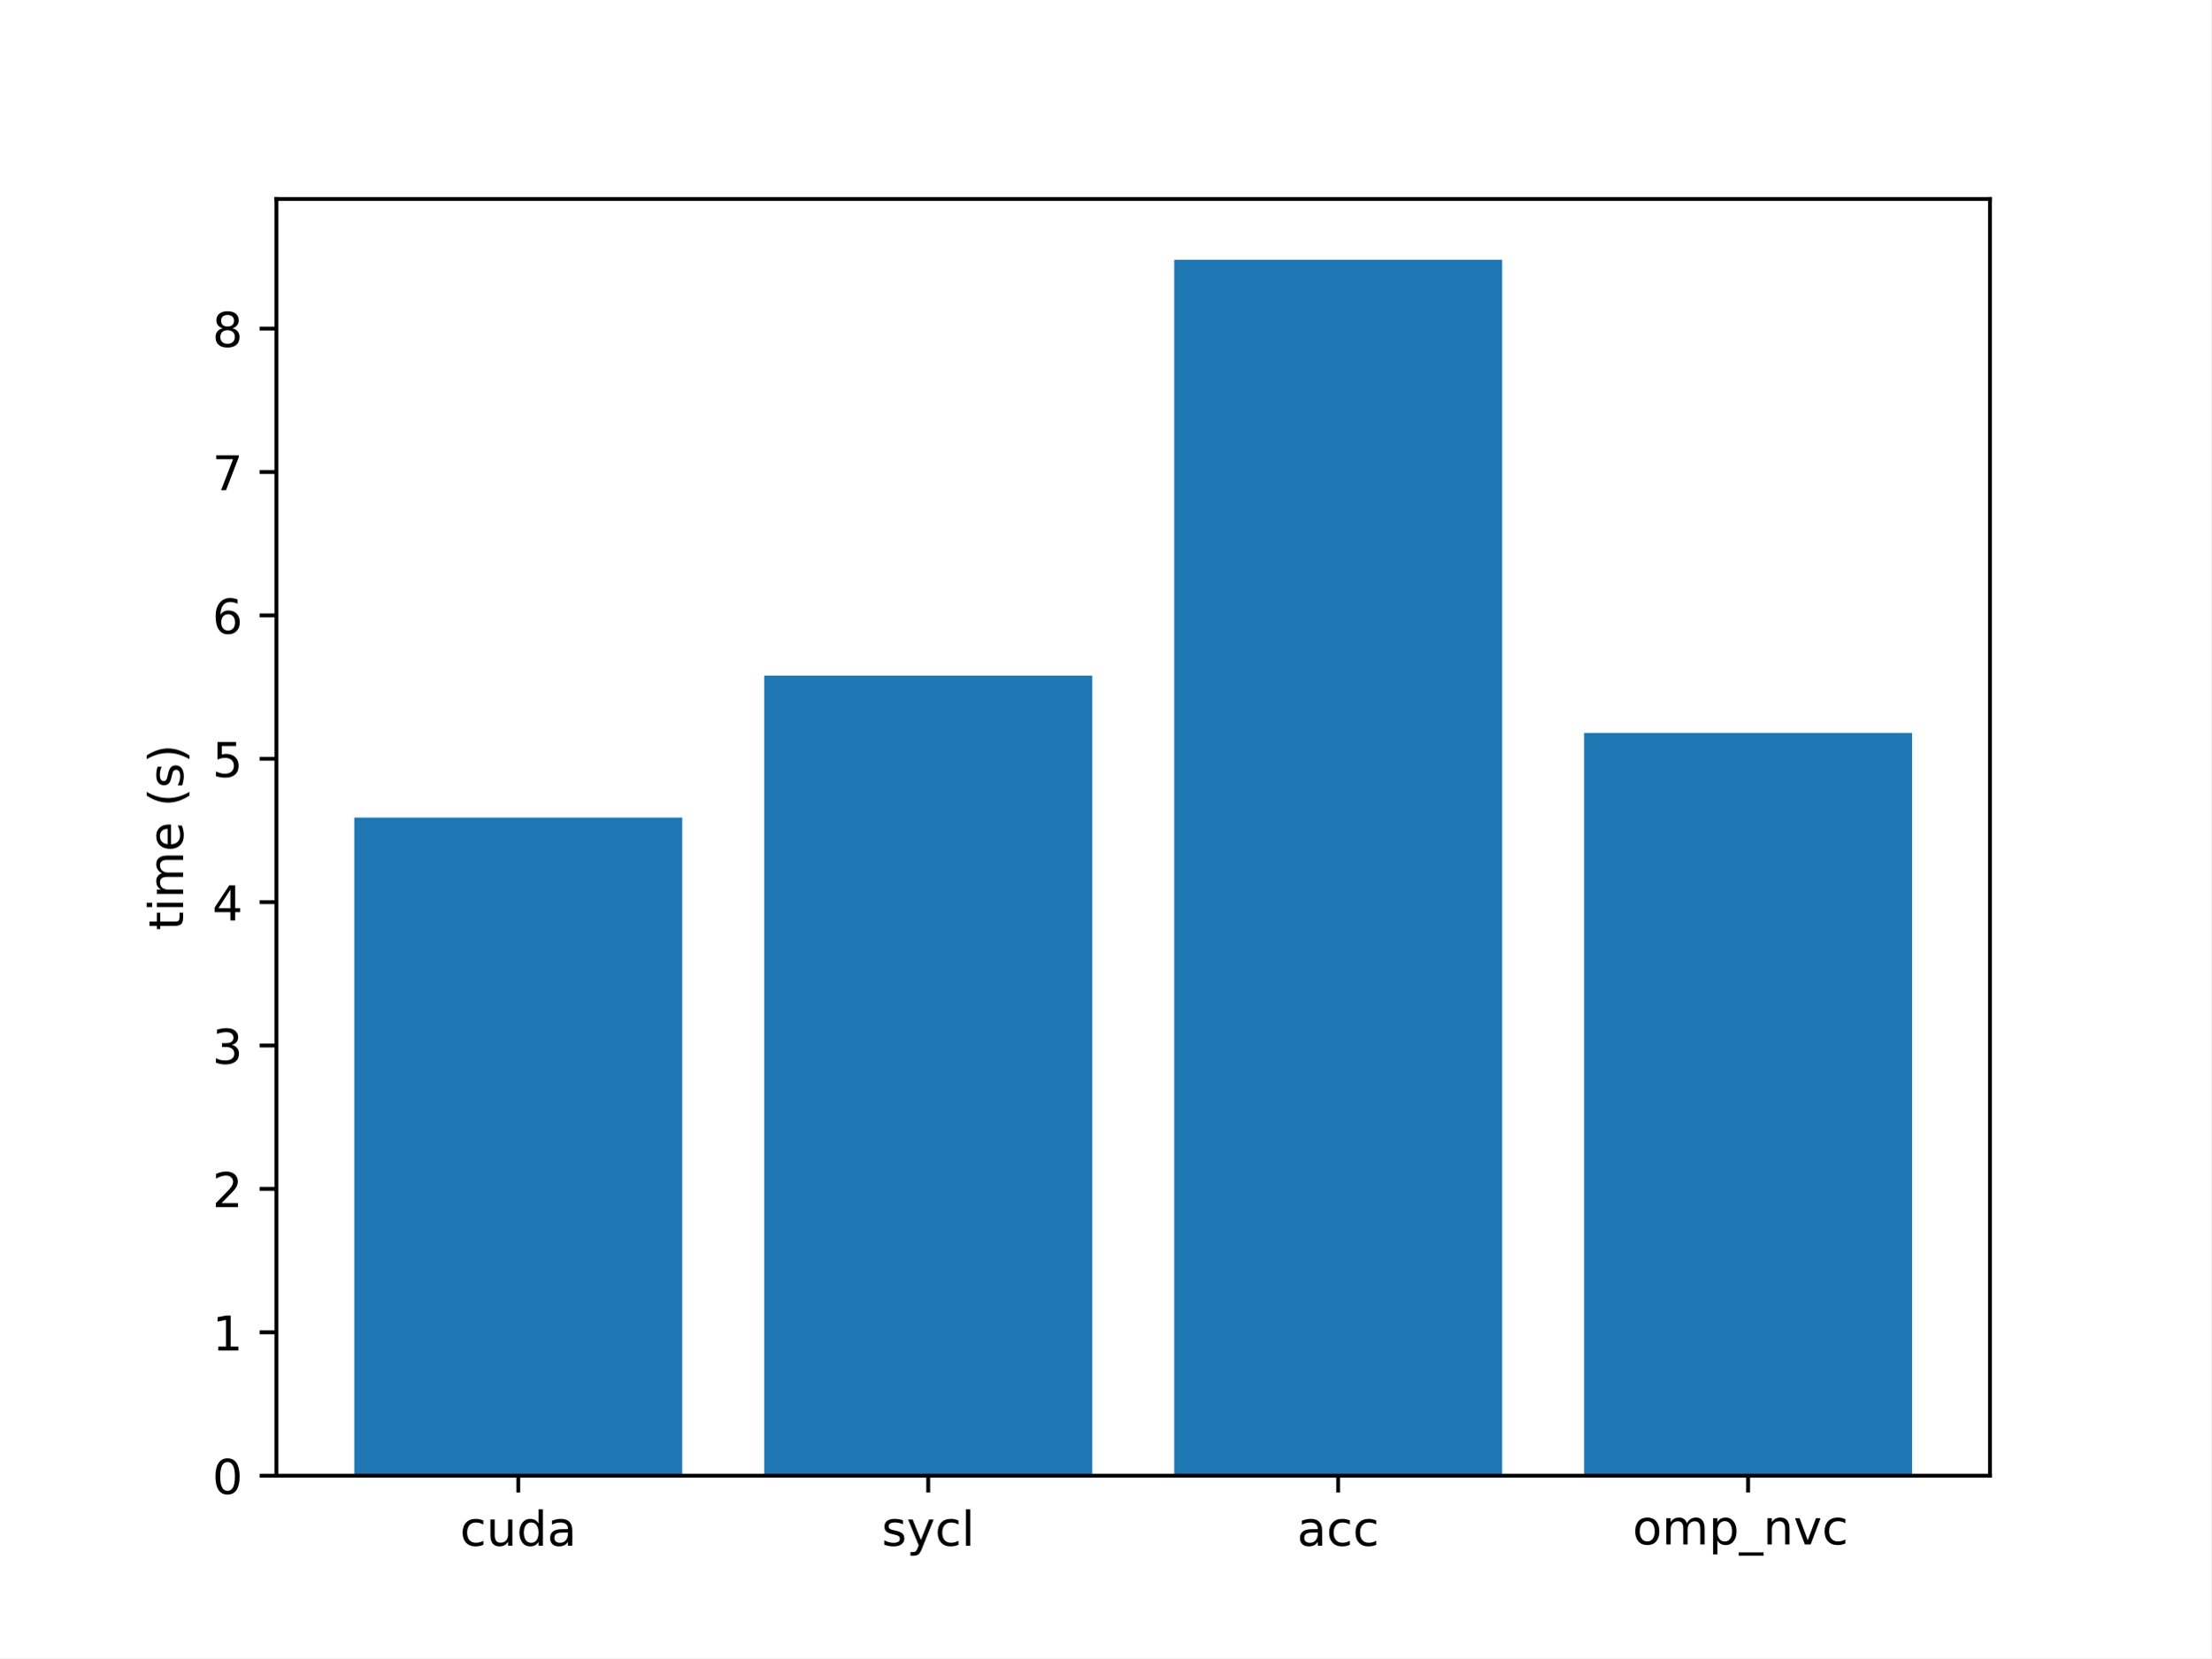
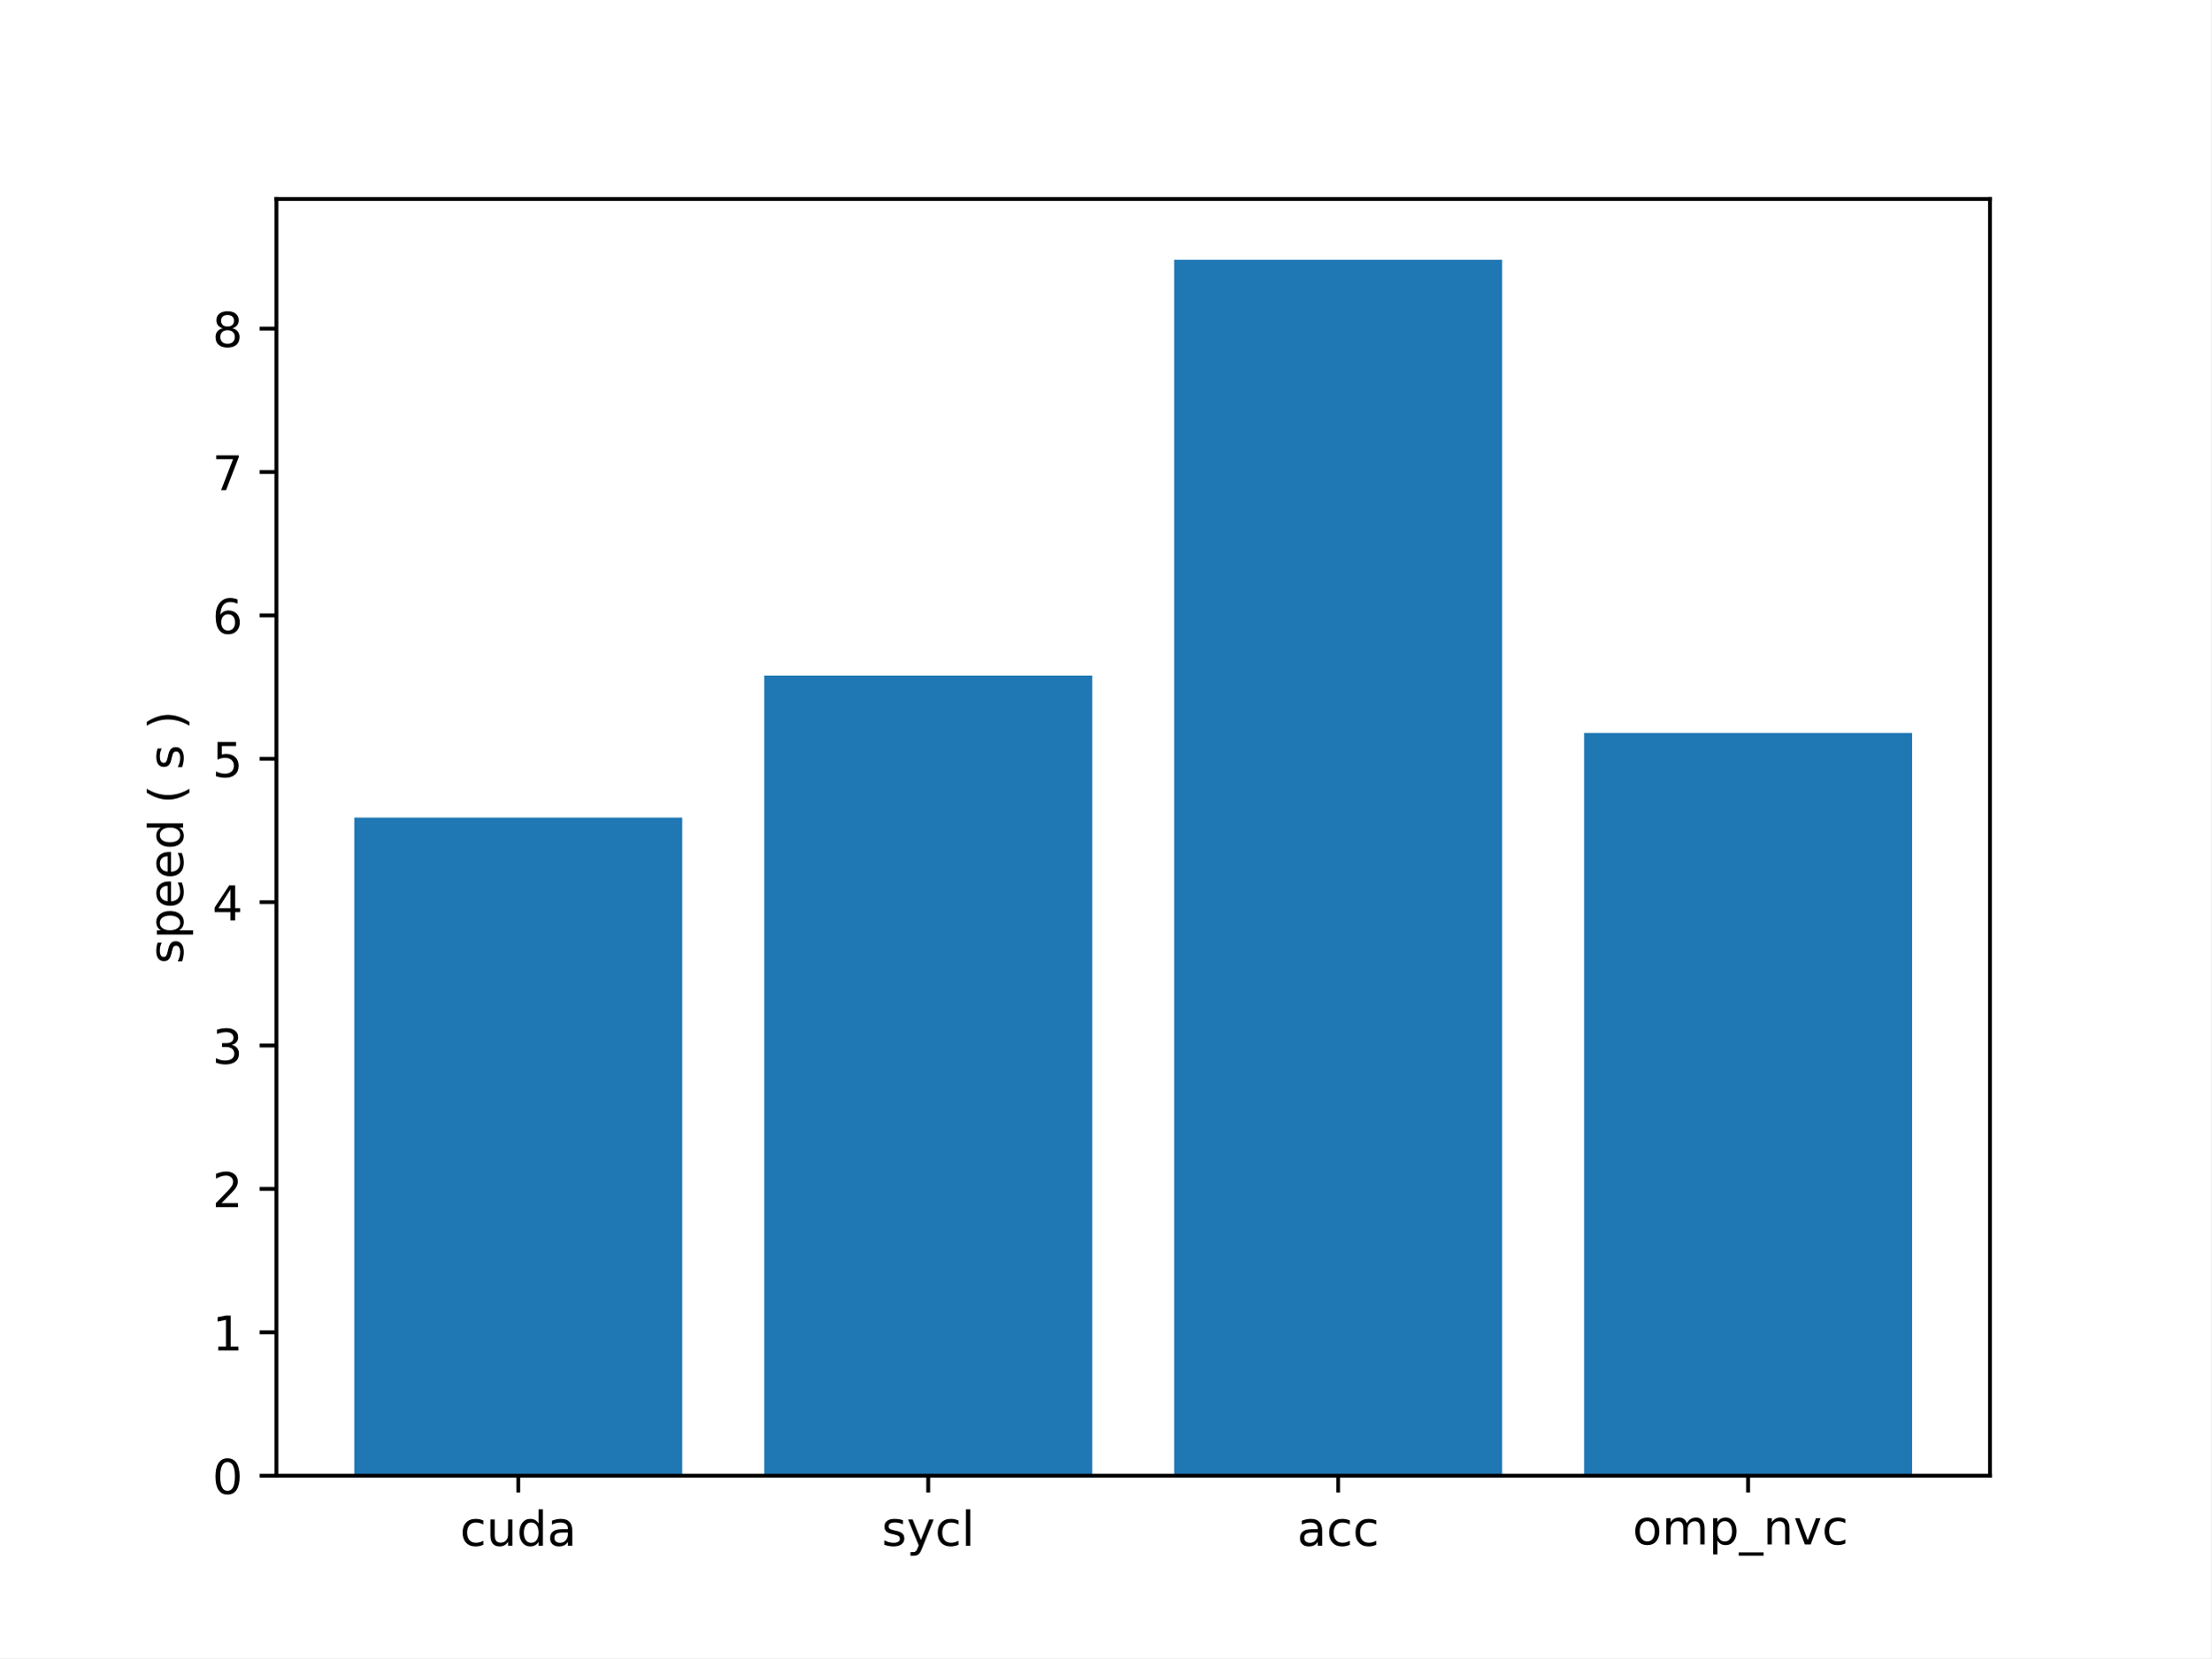
<svg xmlns="http://www.w3.org/2000/svg" xmlns:xlink="http://www.w3.org/1999/xlink" width="460.8pt" height="345.6pt" viewBox="0 0 460.8 345.6" version="1.1">
  <defs>
    <style type="text/css">*{stroke-linejoin: round; stroke-linecap: butt}</style>
  </defs>
  <g id="figure_1">
    <g id="patch_1">
      <path d="M 0 345.6  L 460.8 345.6  L 460.8 0  L 0 0  z " style="fill: #ffffff" />
    </g>
    <g id="axes_1">
      <g id="patch_2">
        <path d="M 57.6 307.584  L 414.72 307.584  L 414.72 41.472  L 57.6 41.472  z " style="fill: #ffffff" />
      </g>
      <g id="patch_3">
-         <path d="M 73.833 307.584  L 142.181 307.584  L 142.181 170.404  L 73.833 170.404  z " clip-path="url(#p71f85a310f)" style="fill: #1f77b4" />
+         <path d="M 73.833 307.584  L 142.181 307.584  L 142.181 170.404  L 73.833 170.404  z " clip-path="url(#p1612a4ddf2)" style="fill: #1f77b4" />
      </g>
      <g id="patch_4">
-         <path d="M 159.268 307.584  L 227.616 307.584  L 227.616 140.816  L 159.268 140.816  z " clip-path="url(#p71f85a310f)" style="fill: #1f77b4" />
+         <path d="M 159.268 307.584  L 227.616 307.584  L 227.616 140.816  L 159.268 140.816  z " clip-path="url(#p1612a4ddf2)" style="fill: #1f77b4" />
      </g>
      <g id="patch_5">
-         <path d="M 244.704 307.584  L 313.052 307.584  L 313.052 54.144  L 244.704 54.144  z " clip-path="url(#p71f85a310f)" style="fill: #1f77b4" />
+         <path d="M 244.704 307.584  L 313.052 307.584  L 313.052 54.144  L 244.704 54.144  z " clip-path="url(#p1612a4ddf2)" style="fill: #1f77b4" />
      </g>
      <g id="patch_6">
-         <path d="M 330.139 307.584  L 398.487 307.584  L 398.487 152.77  L 330.139 152.77  z " clip-path="url(#p71f85a310f)" style="fill: #1f77b4" />
+         <path d="M 330.139 307.584  L 398.487 307.584  L 398.487 152.77  L 330.139 152.77  z " clip-path="url(#p1612a4ddf2)" style="fill: #1f77b4" />
      </g>
      <g id="matplotlib.axis_1">
        <g id="xtick_1">
          <g id="line2d_1">
            <defs>
-               <path id="m009c6a1dfb" d="M 0 0  L 0 3.5  " style="stroke: #000000; stroke-width: 0.8" />
+               <path id="m4ed17a6a66" d="M 0 0  L 0 3.5  " style="stroke: #000000; stroke-width: 0.8" />
            </defs>
            <g>
-               <use xlink:href="#m009c6a1dfb" x="108.007" y="307.584" style="stroke: #000000; stroke-width: 0.8" />
+               <use xlink:href="#m4ed17a6a66" x="108.007" y="307.584" style="stroke: #000000; stroke-width: 0.8" />
            </g>
          </g>
          <g id="text_1">
            <g transform="translate(92.67252 322.1824) scale(0.1 -0.1)">
              <defs>
                <path id="DejaVuSans-20" transform="scale(0.015625)" />
                <path id="DejaVuSans-63" d="M 3122 3366  L 3122 2828  Q 2878 2963 2633 3030  Q 2388 3097 2138 3097  Q 1578 3097 1268 2742  Q 959 2388 959 1747  Q 959 1106 1268 751  Q 1578 397 2138 397  Q 2388 397 2633 464  Q 2878 531 3122 666  L 3122 134  Q 2881 22 2623 -34  Q 2366 -91 2075 -91  Q 1284 -91 818 406  Q 353 903 353 1747  Q 353 2603 823 3093  Q 1294 3584 2113 3584  Q 2378 3584 2631 3529  Q 2884 3475 3122 3366  z " transform="scale(0.015625)" />
                <path id="DejaVuSans-75" d="M 544 1381  L 544 3500  L 1119 3500  L 1119 1403  Q 1119 906 1312 657  Q 1506 409 1894 409  Q 2359 409 2629 706  Q 2900 1003 2900 1516  L 2900 3500  L 3475 3500  L 3475 0  L 2900 0  L 2900 538  Q 2691 219 2414 64  Q 2138 -91 1772 -91  Q 1169 -91 856 284  Q 544 659 544 1381  z M 1991 3584  L 1991 3584  z " transform="scale(0.015625)" />
                <path id="DejaVuSans-64" d="M 2906 2969  L 2906 4863  L 3481 4863  L 3481 0  L 2906 0  L 2906 525  Q 2725 213 2448 61  Q 2172 -91 1784 -91  Q 1150 -91 751 415  Q 353 922 353 1747  Q 353 2572 751 3078  Q 1150 3584 1784 3584  Q 2172 3584 2448 3432  Q 2725 3281 2906 2969  z M 947 1747  Q 947 1113 1208 752  Q 1469 391 1925 391  Q 2381 391 2643 752  Q 2906 1113 2906 1747  Q 2906 2381 2643 2742  Q 2381 3103 1925 3103  Q 1469 3103 1208 2742  Q 947 2381 947 1747  z " transform="scale(0.015625)" />
                <path id="DejaVuSans-61" d="M 2194 1759  Q 1497 1759 1228 1600  Q 959 1441 959 1056  Q 959 750 1161 570  Q 1363 391 1709 391  Q 2188 391 2477 730  Q 2766 1069 2766 1631  L 2766 1759  L 2194 1759  z M 3341 1997  L 3341 0  L 2766 0  L 2766 531  Q 2569 213 2275 61  Q 1981 -91 1556 -91  Q 1019 -91 701 211  Q 384 513 384 1019  Q 384 1609 779 1909  Q 1175 2209 1959 2209  L 2766 2209  L 2766 2266  Q 2766 2663 2505 2880  Q 2244 3097 1772 3097  Q 1472 3097 1187 3025  Q 903 2953 641 2809  L 641 3341  Q 956 3463 1253 3523  Q 1550 3584 1831 3584  Q 2591 3584 2966 3190  Q 3341 2797 3341 1997  z " transform="scale(0.015625)" />
              </defs>
              <use xlink:href="#DejaVuSans-20" />
              <use xlink:href="#DejaVuSans-63" x="31.787" />
              <use xlink:href="#DejaVuSans-75" x="86.768" />
              <use xlink:href="#DejaVuSans-64" x="150.146" />
              <use xlink:href="#DejaVuSans-61" x="213.623" />
              <use xlink:href="#DejaVuSans-20" x="274.902" />
            </g>
          </g>
        </g>
        <g id="xtick_2">
          <g id="line2d_2">
            <g>
-               <use xlink:href="#m009c6a1dfb" x="193.442" y="307.584" style="stroke: #000000; stroke-width: 0.8" />
+               <use xlink:href="#m4ed17a6a66" x="193.442" y="307.584" style="stroke: #000000; stroke-width: 0.8" />
            </g>
          </g>
          <g id="text_2">
            <g transform="translate(180.5618 322.1824) scale(0.1 -0.1)">
              <defs>
                <path id="DejaVuSans-73" d="M 2834 3397  L 2834 2853  Q 2591 2978 2328 3040  Q 2066 3103 1784 3103  Q 1356 3103 1142 2972  Q 928 2841 928 2578  Q 928 2378 1081 2264  Q 1234 2150 1697 2047  L 1894 2003  Q 2506 1872 2764 1633  Q 3022 1394 3022 966  Q 3022 478 2636 193  Q 2250 -91 1575 -91  Q 1294 -91 989 -36  Q 684 19 347 128  L 347 722  Q 666 556 975 473  Q 1284 391 1588 391  Q 1994 391 2212 530  Q 2431 669 2431 922  Q 2431 1156 2273 1281  Q 2116 1406 1581 1522  L 1381 1569  Q 847 1681 609 1914  Q 372 2147 372 2553  Q 372 3047 722 3315  Q 1072 3584 1716 3584  Q 2034 3584 2315 3537  Q 2597 3491 2834 3397  z " transform="scale(0.015625)" />
                <path id="DejaVuSans-79" d="M 2059 -325  Q 1816 -950 1584 -1140  Q 1353 -1331 966 -1331  L 506 -1331  L 506 -850  L 844 -850  Q 1081 -850 1212 -737  Q 1344 -625 1503 -206  L 1606 56  L 191 3500  L 800 3500  L 1894 763  L 2988 3500  L 3597 3500  L 2059 -325  z " transform="scale(0.015625)" />
                <path id="DejaVuSans-6c" d="M 603 4863  L 1178 4863  L 1178 0  L 603 0  L 603 4863  z " transform="scale(0.015625)" />
              </defs>
              <use xlink:href="#DejaVuSans-20" />
              <use xlink:href="#DejaVuSans-73" x="31.787" />
              <use xlink:href="#DejaVuSans-79" x="83.887" />
              <use xlink:href="#DejaVuSans-63" x="143.066" />
              <use xlink:href="#DejaVuSans-6c" x="198.047" />
              <use xlink:href="#DejaVuSans-20" x="225.83" />
            </g>
          </g>
        </g>
        <g id="xtick_3">
          <g id="line2d_3">
            <g>
-               <use xlink:href="#m009c6a1dfb" x="278.878" y="307.584" style="stroke: #000000; stroke-width: 0.8" />
+               <use xlink:href="#m4ed17a6a66" x="278.878" y="307.584" style="stroke: #000000; stroke-width: 0.8" />
            </g>
          </g>
          <g id="text_3">
            <g transform="translate(267.1371 322.1824) scale(0.1 -0.1)">
              <use xlink:href="#DejaVuSans-20" />
              <use xlink:href="#DejaVuSans-61" x="31.787" />
              <use xlink:href="#DejaVuSans-63" x="93.066" />
              <use xlink:href="#DejaVuSans-63" x="148.047" />
              <use xlink:href="#DejaVuSans-20" x="203.027" />
            </g>
          </g>
        </g>
        <g id="xtick_4">
          <g id="line2d_4">
            <g>
-               <use xlink:href="#m009c6a1dfb" x="364.313" y="307.584" style="stroke: #000000; stroke-width: 0.8" />
+               <use xlink:href="#m4ed17a6a66" x="364.313" y="307.584" style="stroke: #000000; stroke-width: 0.8" />
            </g>
          </g>
          <g id="text_4">
            <g transform="translate(337.0647 321.9043) scale(0.1 -0.1)">
              <defs>
                <path id="DejaVuSans-6f" d="M 1959 3097  Q 1497 3097 1228 2736  Q 959 2375 959 1747  Q 959 1119 1226 758  Q 1494 397 1959 397  Q 2419 397 2687 759  Q 2956 1122 2956 1747  Q 2956 2369 2687 2733  Q 2419 3097 1959 3097  z M 1959 3584  Q 2709 3584 3137 3096  Q 3566 2609 3566 1747  Q 3566 888 3137 398  Q 2709 -91 1959 -91  Q 1206 -91 779 398  Q 353 888 353 1747  Q 353 2609 779 3096  Q 1206 3584 1959 3584  z " transform="scale(0.015625)" />
                <path id="DejaVuSans-6d" d="M 3328 2828  Q 3544 3216 3844 3400  Q 4144 3584 4550 3584  Q 5097 3584 5394 3201  Q 5691 2819 5691 2113  L 5691 0  L 5113 0  L 5113 2094  Q 5113 2597 4934 2840  Q 4756 3084 4391 3084  Q 3944 3084 3684 2787  Q 3425 2491 3425 1978  L 3425 0  L 2847 0  L 2847 2094  Q 2847 2600 2669 2842  Q 2491 3084 2119 3084  Q 1678 3084 1418 2786  Q 1159 2488 1159 1978  L 1159 0  L 581 0  L 581 3500  L 1159 3500  L 1159 2956  Q 1356 3278 1631 3431  Q 1906 3584 2284 3584  Q 2666 3584 2933 3390  Q 3200 3197 3328 2828  z " transform="scale(0.015625)" />
                <path id="DejaVuSans-70" d="M 1159 525  L 1159 -1331  L 581 -1331  L 581 3500  L 1159 3500  L 1159 2969  Q 1341 3281 1617 3432  Q 1894 3584 2278 3584  Q 2916 3584 3314 3078  Q 3713 2572 3713 1747  Q 3713 922 3314 415  Q 2916 -91 2278 -91  Q 1894 -91 1617 61  Q 1341 213 1159 525  z M 3116 1747  Q 3116 2381 2855 2742  Q 2594 3103 2138 3103  Q 1681 3103 1420 2742  Q 1159 2381 1159 1747  Q 1159 1113 1420 752  Q 1681 391 2138 391  Q 2594 391 2855 752  Q 3116 1113 3116 1747  z " transform="scale(0.015625)" />
                <path id="DejaVuSans-5f" d="M 3263 -1063  L 3263 -1509  L -63 -1509  L -63 -1063  L 3263 -1063  z " transform="scale(0.015625)" />
                <path id="DejaVuSans-6e" d="M 3513 2113  L 3513 0  L 2938 0  L 2938 2094  Q 2938 2591 2744 2837  Q 2550 3084 2163 3084  Q 1697 3084 1428 2787  Q 1159 2491 1159 1978  L 1159 0  L 581 0  L 581 3500  L 1159 3500  L 1159 2956  Q 1366 3272 1645 3428  Q 1925 3584 2291 3584  Q 2894 3584 3203 3211  Q 3513 2838 3513 2113  z " transform="scale(0.015625)" />
                <path id="DejaVuSans-76" d="M 191 3500  L 800 3500  L 1894 563  L 2988 3500  L 3597 3500  L 2284 0  L 1503 0  L 191 3500  z " transform="scale(0.015625)" />
              </defs>
              <use xlink:href="#DejaVuSans-20" />
              <use xlink:href="#DejaVuSans-6f" x="31.787" />
              <use xlink:href="#DejaVuSans-6d" x="92.969" />
              <use xlink:href="#DejaVuSans-70" x="190.381" />
              <use xlink:href="#DejaVuSans-5f" x="253.857" />
              <use xlink:href="#DejaVuSans-6e" x="303.857" />
              <use xlink:href="#DejaVuSans-76" x="367.236" />
              <use xlink:href="#DejaVuSans-63" x="426.416" />
              <use xlink:href="#DejaVuSans-20" x="481.396" />
              <use xlink:href="#DejaVuSans-20" x="513.184" />
            </g>
          </g>
        </g>
      </g>
      <g id="matplotlib.axis_2">
        <g id="ytick_1">
          <g id="line2d_5">
            <defs>
-               <path id="mb37b698c42" d="M 0 0  L -3.5 0  " style="stroke: #000000; stroke-width: 0.8" />
+               <path id="med1d953a78" d="M 0 0  L -3.5 0  " style="stroke: #000000; stroke-width: 0.8" />
            </defs>
            <g>
-               <use xlink:href="#mb37b698c42" x="57.6" y="307.584" style="stroke: #000000; stroke-width: 0.8" />
+               <use xlink:href="#med1d953a78" x="57.6" y="307.584" style="stroke: #000000; stroke-width: 0.8" />
            </g>
          </g>
          <g id="text_5">
            <g transform="translate(44.2375 311.3832) scale(0.1 -0.1)">
              <defs>
                <path id="DejaVuSans-30" d="M 2034 4250  Q 1547 4250 1301 3770  Q 1056 3291 1056 2328  Q 1056 1369 1301 889  Q 1547 409 2034 409  Q 2525 409 2770 889  Q 3016 1369 3016 2328  Q 3016 3291 2770 3770  Q 2525 4250 2034 4250  z M 2034 4750  Q 2819 4750 3233 4129  Q 3647 3509 3647 2328  Q 3647 1150 3233 529  Q 2819 -91 2034 -91  Q 1250 -91 836 529  Q 422 1150 422 2328  Q 422 3509 836 4129  Q 1250 4750 2034 4750  z " transform="scale(0.015625)" />
              </defs>
              <use xlink:href="#DejaVuSans-30" />
            </g>
          </g>
        </g>
        <g id="ytick_2">
          <g id="line2d_6">
            <g>
-               <use xlink:href="#mb37b698c42" x="57.6" y="277.697" style="stroke: #000000; stroke-width: 0.8" />
+               <use xlink:href="#med1d953a78" x="57.6" y="277.697" style="stroke: #000000; stroke-width: 0.8" />
            </g>
          </g>
          <g id="text_6">
            <g transform="translate(44.2375 281.4964) scale(0.1 -0.1)">
              <defs>
                <path id="DejaVuSans-31" d="M 794 531  L 1825 531  L 1825 4091  L 703 3866  L 703 4441  L 1819 4666  L 2450 4666  L 2450 531  L 3481 531  L 3481 0  L 794 0  L 794 531  z " transform="scale(0.015625)" />
              </defs>
              <use xlink:href="#DejaVuSans-31" />
            </g>
          </g>
        </g>
        <g id="ytick_3">
          <g id="line2d_7">
            <g>
-               <use xlink:href="#mb37b698c42" x="57.6" y="247.81" style="stroke: #000000; stroke-width: 0.8" />
+               <use xlink:href="#med1d953a78" x="57.6" y="247.81" style="stroke: #000000; stroke-width: 0.8" />
            </g>
          </g>
          <g id="text_7">
            <g transform="translate(44.2375 251.6096) scale(0.1 -0.1)">
              <defs>
                <path id="DejaVuSans-32" d="M 1228 531  L 3431 531  L 3431 0  L 469 0  L 469 531  Q 828 903 1448 1529  Q 2069 2156 2228 2338  Q 2531 2678 2651 2914  Q 2772 3150 2772 3378  Q 2772 3750 2511 3984  Q 2250 4219 1831 4219  Q 1534 4219 1204 4116  Q 875 4013 500 3803  L 500 4441  Q 881 4594 1212 4672  Q 1544 4750 1819 4750  Q 2544 4750 2975 4387  Q 3406 4025 3406 3419  Q 3406 3131 3298 2873  Q 3191 2616 2906 2266  Q 2828 2175 2409 1742  Q 1991 1309 1228 531  z " transform="scale(0.015625)" />
              </defs>
              <use xlink:href="#DejaVuSans-32" />
            </g>
          </g>
        </g>
        <g id="ytick_4">
          <g id="line2d_8">
            <g>
-               <use xlink:href="#mb37b698c42" x="57.6" y="217.924" style="stroke: #000000; stroke-width: 0.8" />
+               <use xlink:href="#med1d953a78" x="57.6" y="217.924" style="stroke: #000000; stroke-width: 0.8" />
            </g>
          </g>
          <g id="text_8">
            <g transform="translate(44.2375 221.7228) scale(0.1 -0.1)">
              <defs>
                <path id="DejaVuSans-33" d="M 2597 2516  Q 3050 2419 3304 2112  Q 3559 1806 3559 1356  Q 3559 666 3084 287  Q 2609 -91 1734 -91  Q 1441 -91 1130 -33  Q 819 25 488 141  L 488 750  Q 750 597 1062 519  Q 1375 441 1716 441  Q 2309 441 2620 675  Q 2931 909 2931 1356  Q 2931 1769 2642 2001  Q 2353 2234 1838 2234  L 1294 2234  L 1294 2753  L 1863 2753  Q 2328 2753 2575 2939  Q 2822 3125 2822 3475  Q 2822 3834 2567 4026  Q 2313 4219 1838 4219  Q 1578 4219 1281 4162  Q 984 4106 628 3988  L 628 4550  Q 988 4650 1302 4700  Q 1616 4750 1894 4750  Q 2613 4750 3031 4423  Q 3450 4097 3450 3541  Q 3450 3153 3228 2886  Q 3006 2619 2597 2516  z " transform="scale(0.015625)" />
              </defs>
              <use xlink:href="#DejaVuSans-33" />
            </g>
          </g>
        </g>
        <g id="ytick_5">
          <g id="line2d_9">
            <g>
-               <use xlink:href="#mb37b698c42" x="57.6" y="188.037" style="stroke: #000000; stroke-width: 0.8" />
+               <use xlink:href="#med1d953a78" x="57.6" y="188.037" style="stroke: #000000; stroke-width: 0.8" />
            </g>
          </g>
          <g id="text_9">
            <g transform="translate(44.2375 191.836) scale(0.1 -0.1)">
              <defs>
                <path id="DejaVuSans-34" d="M 2419 4116  L 825 1625  L 2419 1625  L 2419 4116  z M 2253 4666  L 3047 4666  L 3047 1625  L 3713 1625  L 3713 1100  L 3047 1100  L 3047 0  L 2419 0  L 2419 1100  L 313 1100  L 313 1709  L 2253 4666  z " transform="scale(0.015625)" />
              </defs>
              <use xlink:href="#DejaVuSans-34" />
            </g>
          </g>
        </g>
        <g id="ytick_6">
          <g id="line2d_10">
            <g>
-               <use xlink:href="#mb37b698c42" x="57.6" y="158.15" style="stroke: #000000; stroke-width: 0.8" />
+               <use xlink:href="#med1d953a78" x="57.6" y="158.15" style="stroke: #000000; stroke-width: 0.8" />
            </g>
          </g>
          <g id="text_10">
            <g transform="translate(44.2375 161.9493) scale(0.1 -0.1)">
              <defs>
                <path id="DejaVuSans-35" d="M 691 4666  L 3169 4666  L 3169 4134  L 1269 4134  L 1269 2991  Q 1406 3038 1543 3061  Q 1681 3084 1819 3084  Q 2600 3084 3056 2656  Q 3513 2228 3513 1497  Q 3513 744 3044 326  Q 2575 -91 1722 -91  Q 1428 -91 1123 -41  Q 819 9 494 109  L 494 744  Q 775 591 1075 516  Q 1375 441 1709 441  Q 2250 441 2565 725  Q 2881 1009 2881 1497  Q 2881 1984 2565 2268  Q 2250 2553 1709 2553  Q 1456 2553 1204 2497  Q 953 2441 691 2322  L 691 4666  z " transform="scale(0.015625)" />
              </defs>
              <use xlink:href="#DejaVuSans-35" />
            </g>
          </g>
        </g>
        <g id="ytick_7">
          <g id="line2d_11">
            <g>
-               <use xlink:href="#mb37b698c42" x="57.6" y="128.263" style="stroke: #000000; stroke-width: 0.8" />
+               <use xlink:href="#med1d953a78" x="57.6" y="128.263" style="stroke: #000000; stroke-width: 0.8" />
            </g>
          </g>
          <g id="text_11">
            <g transform="translate(44.2375 132.0625) scale(0.1 -0.1)">
              <defs>
                <path id="DejaVuSans-36" d="M 2113 2584  Q 1688 2584 1439 2293  Q 1191 2003 1191 1497  Q 1191 994 1439 701  Q 1688 409 2113 409  Q 2538 409 2786 701  Q 3034 994 3034 1497  Q 3034 2003 2786 2293  Q 2538 2584 2113 2584  z M 3366 4563  L 3366 3988  Q 3128 4100 2886 4159  Q 2644 4219 2406 4219  Q 1781 4219 1451 3797  Q 1122 3375 1075 2522  Q 1259 2794 1537 2939  Q 1816 3084 2150 3084  Q 2853 3084 3261 2657  Q 3669 2231 3669 1497  Q 3669 778 3244 343  Q 2819 -91 2113 -91  Q 1303 -91 875 529  Q 447 1150 447 2328  Q 447 3434 972 4092  Q 1497 4750 2381 4750  Q 2619 4750 2861 4703  Q 3103 4656 3366 4563  z " transform="scale(0.015625)" />
              </defs>
              <use xlink:href="#DejaVuSans-36" />
            </g>
          </g>
        </g>
        <g id="ytick_8">
          <g id="line2d_12">
            <g>
-               <use xlink:href="#mb37b698c42" x="57.6" y="98.376" style="stroke: #000000; stroke-width: 0.8" />
+               <use xlink:href="#med1d953a78" x="57.6" y="98.376" style="stroke: #000000; stroke-width: 0.8" />
            </g>
          </g>
          <g id="text_12">
            <g transform="translate(44.2375 102.1757) scale(0.1 -0.1)">
              <defs>
                <path id="DejaVuSans-37" d="M 525 4666  L 3525 4666  L 3525 4397  L 1831 0  L 1172 0  L 2766 4134  L 525 4134  L 525 4666  z " transform="scale(0.015625)" />
              </defs>
              <use xlink:href="#DejaVuSans-37" />
            </g>
          </g>
        </g>
        <g id="ytick_9">
          <g id="line2d_13">
            <g>
-               <use xlink:href="#mb37b698c42" x="57.6" y="68.49" style="stroke: #000000; stroke-width: 0.8" />
+               <use xlink:href="#med1d953a78" x="57.6" y="68.49" style="stroke: #000000; stroke-width: 0.8" />
            </g>
          </g>
          <g id="text_13">
            <g transform="translate(44.2375 72.28888) scale(0.1 -0.1)">
              <defs>
                <path id="DejaVuSans-38" d="M 2034 2216  Q 1584 2216 1326 1975  Q 1069 1734 1069 1313  Q 1069 891 1326 650  Q 1584 409 2034 409  Q 2484 409 2743 651  Q 3003 894 3003 1313  Q 3003 1734 2745 1975  Q 2488 2216 2034 2216  z M 1403 2484  Q 997 2584 770 2862  Q 544 3141 544 3541  Q 544 4100 942 4425  Q 1341 4750 2034 4750  Q 2731 4750 3128 4425  Q 3525 4100 3525 3541  Q 3525 3141 3298 2862  Q 3072 2584 2669 2484  Q 3125 2378 3379 2068  Q 3634 1759 3634 1313  Q 3634 634 3220 271  Q 2806 -91 2034 -91  Q 1263 -91 848 271  Q 434 634 434 1313  Q 434 1759 690 2068  Q 947 2378 1403 2484  z M 1172 3481  Q 1172 3119 1398 2916  Q 1625 2713 2034 2713  Q 2441 2713 2670 2916  Q 2900 3119 2900 3481  Q 2900 3844 2670 4047  Q 2441 4250 2034 4250  Q 1625 4250 1398 4047  Q 1172 3844 1172 3481  z " transform="scale(0.015625)" />
              </defs>
              <use xlink:href="#DejaVuSans-38" />
            </g>
          </g>
        </g>
        <g id="text_14">
-           <g transform="translate(38.15781 193.9194) rotate(-90) scale(0.1 -0.1)">
+           <g transform="translate(38.15781 200.9077) rotate(-90) scale(0.1 -0.1)">
            <defs>
-               <path id="DejaVuSans-74" d="M 1172 4494  L 1172 3500  L 2356 3500  L 2356 3053  L 1172 3053  L 1172 1153  Q 1172 725 1289 603  Q 1406 481 1766 481  L 2356 481  L 2356 0  L 1766 0  Q 1100 0 847 248  Q 594 497 594 1153  L 594 3053  L 172 3053  L 172 3500  L 594 3500  L 594 4494  L 1172 4494  z " transform="scale(0.015625)" />
-               <path id="DejaVuSans-69" d="M 603 3500  L 1178 3500  L 1178 0  L 603 0  L 603 3500  z M 603 4863  L 1178 4863  L 1178 4134  L 603 4134  L 603 4863  z " transform="scale(0.015625)" />
              <path id="DejaVuSans-65" d="M 3597 1894  L 3597 1613  L 953 1613  Q 991 1019 1311 708  Q 1631 397 2203 397  Q 2534 397 2845 478  Q 3156 559 3463 722  L 3463 178  Q 3153 47 2828 -22  Q 2503 -91 2169 -91  Q 1331 -91 842 396  Q 353 884 353 1716  Q 353 2575 817 3079  Q 1281 3584 2069 3584  Q 2775 3584 3186 3129  Q 3597 2675 3597 1894  z M 3022 2063  Q 3016 2534 2758 2815  Q 2500 3097 2075 3097  Q 1594 3097 1305 2825  Q 1016 2553 972 2059  L 3022 2063  z " transform="scale(0.015625)" />
              <path id="DejaVuSans-28" d="M 1984 4856  Q 1566 4138 1362 3434  Q 1159 2731 1159 2009  Q 1159 1288 1364 580  Q 1569 -128 1984 -844  L 1484 -844  Q 1016 -109 783 600  Q 550 1309 550 2009  Q 550 2706 781 3412  Q 1013 4119 1484 4856  L 1984 4856  z " transform="scale(0.015625)" />
              <path id="DejaVuSans-29" d="M 513 4856  L 1013 4856  Q 1481 4119 1714 3412  Q 1947 2706 1947 2009  Q 1947 1309 1714 600  Q 1481 -109 1013 -844  L 513 -844  Q 928 -128 1133 580  Q 1338 1288 1338 2009  Q 1338 2731 1133 3434  Q 928 4138 513 4856  z " transform="scale(0.015625)" />
            </defs>
-             <use xlink:href="#DejaVuSans-74" />
-             <use xlink:href="#DejaVuSans-69" x="39.209" />
-             <use xlink:href="#DejaVuSans-6d" x="66.992" />
-             <use xlink:href="#DejaVuSans-65" x="164.404" />
-             <use xlink:href="#DejaVuSans-20" x="225.928" />
-             <use xlink:href="#DejaVuSans-28" x="257.715" />
-             <use xlink:href="#DejaVuSans-73" x="296.729" />
-             <use xlink:href="#DejaVuSans-29" x="348.828" />
+             <use xlink:href="#DejaVuSans-73" />
+             <use xlink:href="#DejaVuSans-70" x="52.1" />
+             <use xlink:href="#DejaVuSans-65" x="115.576" />
+             <use xlink:href="#DejaVuSans-65" x="177.1" />
+             <use xlink:href="#DejaVuSans-64" x="238.623" />
+             <use xlink:href="#DejaVuSans-20" x="302.1" />
+             <use xlink:href="#DejaVuSans-28" x="333.887" />
+             <use xlink:href="#DejaVuSans-20" x="372.9" />
+             <use xlink:href="#DejaVuSans-73" x="404.688" />
+             <use xlink:href="#DejaVuSans-20" x="456.787" />
+             <use xlink:href="#DejaVuSans-29" x="488.574" />
          </g>
        </g>
      </g>
      <g id="patch_7">
        <path d="M 57.6 307.584  L 57.6 41.472  " style="fill: none; stroke: #000000; stroke-width: 0.8; stroke-linejoin: miter; stroke-linecap: square" />
      </g>
      <g id="patch_8">
        <path d="M 414.72 307.584  L 414.72 41.472  " style="fill: none; stroke: #000000; stroke-width: 0.8; stroke-linejoin: miter; stroke-linecap: square" />
      </g>
      <g id="patch_9">
        <path d="M 57.6 307.584  L 414.72 307.584  " style="fill: none; stroke: #000000; stroke-width: 0.8; stroke-linejoin: miter; stroke-linecap: square" />
      </g>
      <g id="patch_10">
        <path d="M 57.6 41.472  L 414.72 41.472  " style="fill: none; stroke: #000000; stroke-width: 0.8; stroke-linejoin: miter; stroke-linecap: square" />
      </g>
    </g>
  </g>
  <defs>
-     <clipPath id="p71f85a310f">
+     <clipPath id="p1612a4ddf2">
      <rect x="57.6" y="41.472" width="357.12" height="266.112" />
    </clipPath>
  </defs>
</svg>
